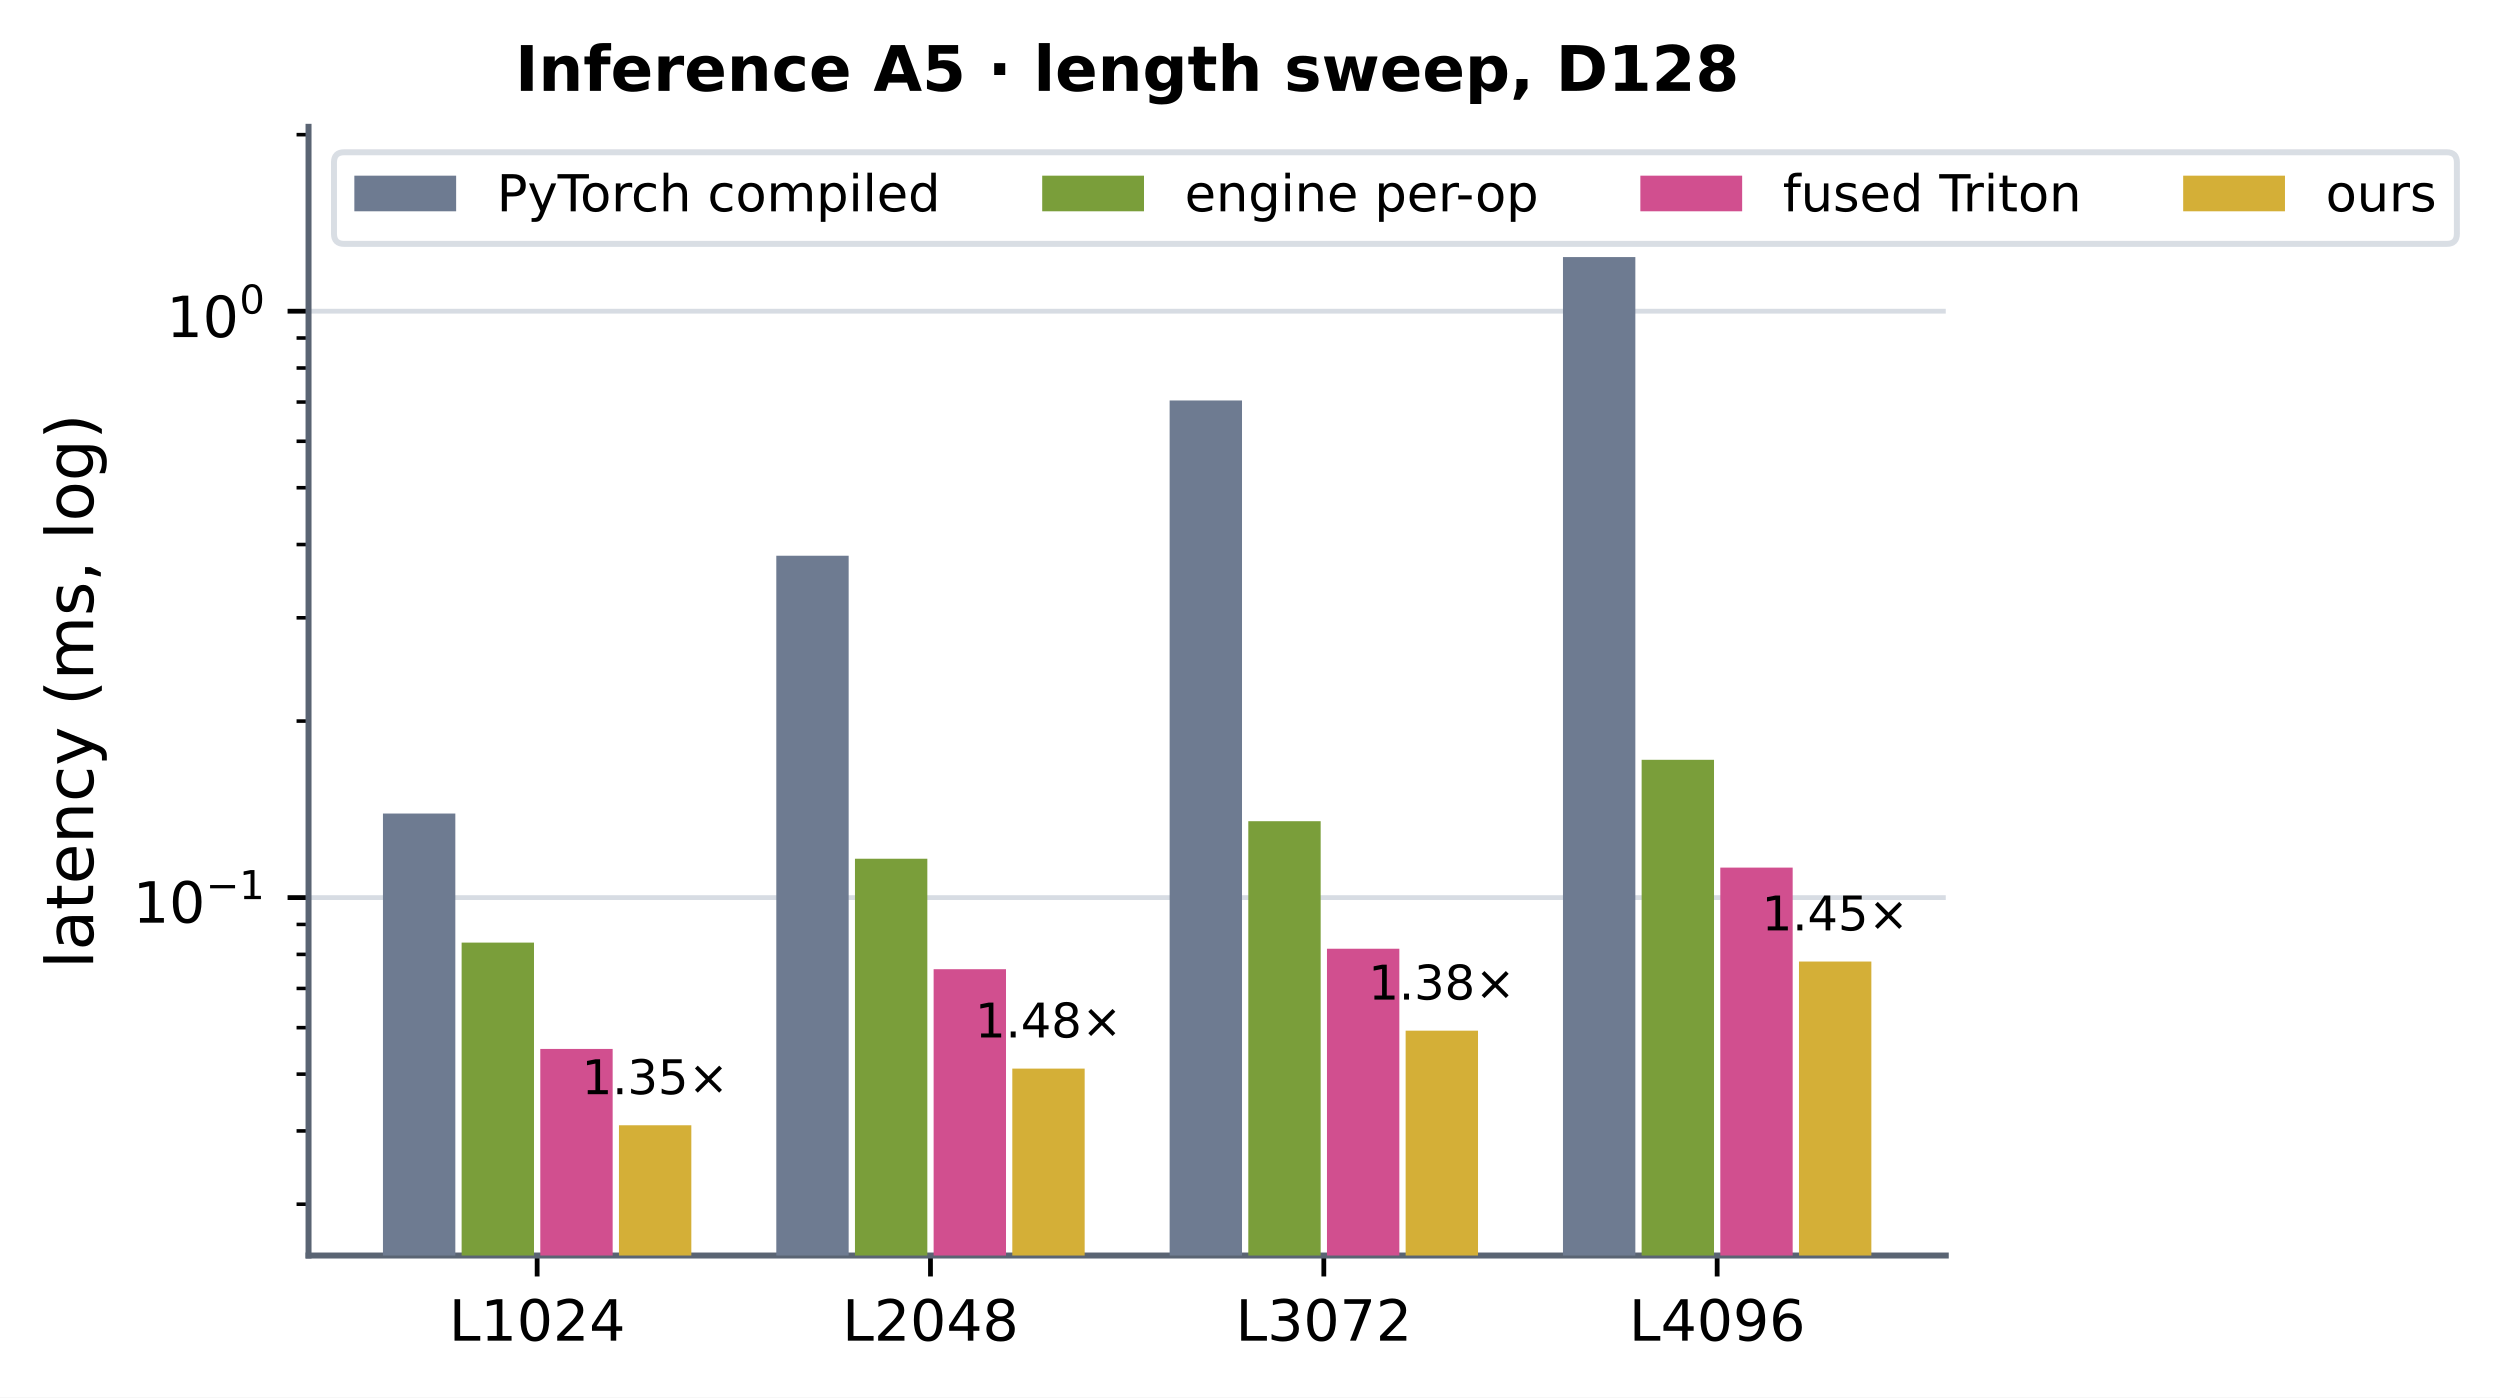
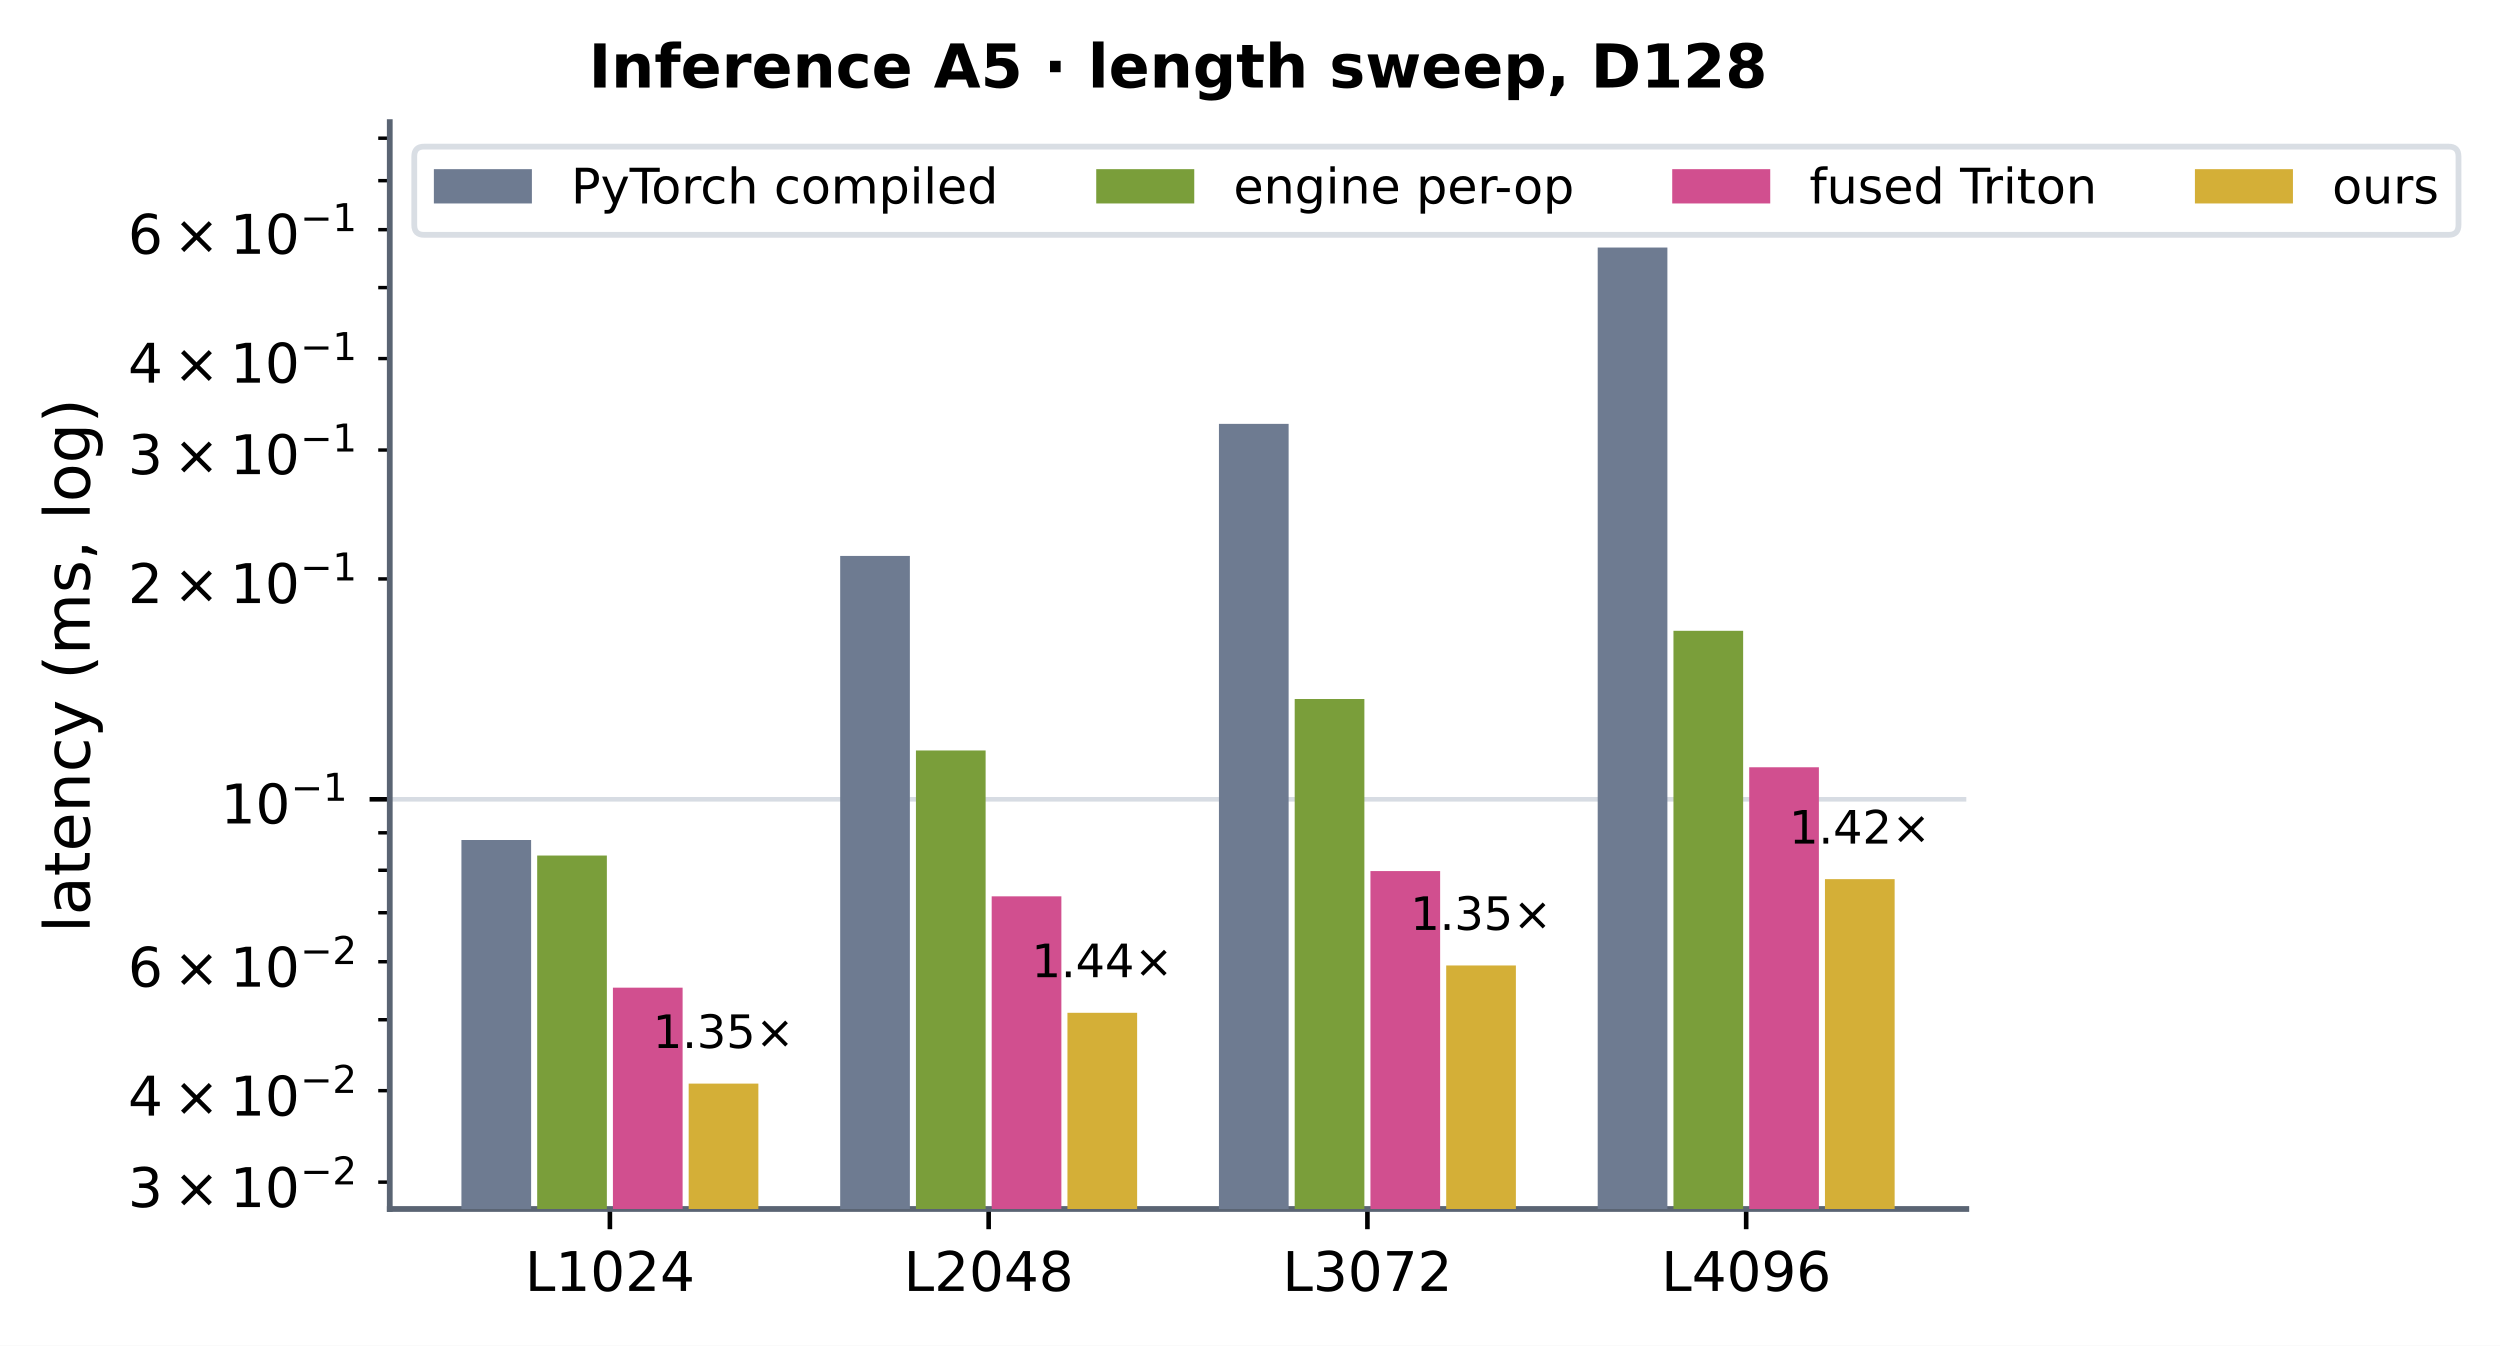
- <svg xmlns="http://www.w3.org/2000/svg" xmlns:xlink="http://www.w3.org/1999/xlink" width="417.504pt" height="233.374pt" viewBox="0 0 417.504 233.374" version="1.1">
+ <svg xmlns="http://www.w3.org/2000/svg" xmlns:xlink="http://www.w3.org/1999/xlink" width="433.574pt" height="233.374pt" viewBox="0 0 433.574 233.374" version="1.1">
  <defs>
    <style type="text/css">*{stroke-linejoin: round; stroke-linecap: butt}</style>
  </defs>
  <g id="figure_1">
    <g id="patch_1">
-       <path d="M -0 233.374  L 417.504 233.374  L 417.504 0  L -0 0  z " style="fill: #ffffff" />
+       <path d="M 0 233.374  L 433.574 233.374  L 433.574 0  L 0 0  z " style="fill: #ffffff" />
    </g>
    <g id="axes_1">
      <g id="patch_2">
-         <path d="M 51.526 209.674  L 324.946 209.674  L 324.946 21.178  L 51.526 21.178  z " style="fill: #ffffff" />
+         <path d="M 67.596 209.674  L 341.016 209.674  L 341.016 21.178  L 67.596 21.178  z " style="fill: #ffffff" />
      </g>
      <g id="matplotlib.axis_1">
        <g id="xtick_1">
          <g id="line2d_1">
            <defs>
-               <path id="m9db52e8842" d="M 0 0  L 0 3.5  " style="stroke: #000000; stroke-width: 0.8" />
+               <path id="m8ce3b76867" d="M 0 0  L 0 3.5  " style="stroke: #000000; stroke-width: 0.8" />
            </defs>
            <g>
-               <use xlink:href="#m9db52e8842" x="89.704" y="209.674" style="stroke: #000000; stroke-width: 0.8" />
+               <use xlink:href="#m8ce3b76867" x="105.774" y="209.674" style="stroke: #000000; stroke-width: 0.8" />
            </g>
          </g>
          <g id="text_1">
-             <text style="font-size: 9.5px; font-family: 'DejaVu Sans', 'Arial', 'Helvetica', sans-serif; text-anchor: middle" x="89.704" y="223.892" transform="rotate(-0 89.70376 223.8921)">L1024</text>
+             <text style="font-size: 9.5px; font-family: 'DejaVu Sans', 'Arial', 'Helvetica', sans-serif; text-anchor: middle" x="105.774" y="223.892" transform="rotate(-0 105.7738 223.8921)">L1024</text>
          </g>
        </g>
        <g id="xtick_2">
          <g id="line2d_2">
            <g>
-               <use xlink:href="#m9db52e8842" x="155.392" y="209.674" style="stroke: #000000; stroke-width: 0.8" />
+               <use xlink:href="#m8ce3b76867" x="171.462" y="209.674" style="stroke: #000000; stroke-width: 0.8" />
            </g>
          </g>
          <g id="text_2">
-             <text style="font-size: 9.5px; font-family: 'DejaVu Sans', 'Arial', 'Helvetica', sans-serif; text-anchor: middle" x="155.392" y="223.892" transform="rotate(-0 155.3918 223.8921)">L2048</text>
+             <text style="font-size: 9.5px; font-family: 'DejaVu Sans', 'Arial', 'Helvetica', sans-serif; text-anchor: middle" x="171.462" y="223.892" transform="rotate(-0 171.4618 223.8921)">L2048</text>
          </g>
        </g>
        <g id="xtick_3">
          <g id="line2d_3">
            <g>
-               <use xlink:href="#m9db52e8842" x="221.08" y="209.674" style="stroke: #000000; stroke-width: 0.8" />
+               <use xlink:href="#m8ce3b76867" x="237.15" y="209.674" style="stroke: #000000; stroke-width: 0.8" />
            </g>
          </g>
          <g id="text_3">
-             <text style="font-size: 9.5px; font-family: 'DejaVu Sans', 'Arial', 'Helvetica', sans-serif; text-anchor: middle" x="221.08" y="223.892" transform="rotate(-0 221.0799 223.8921)">L3072</text>
+             <text style="font-size: 9.5px; font-family: 'DejaVu Sans', 'Arial', 'Helvetica', sans-serif; text-anchor: middle" x="237.15" y="223.892" transform="rotate(-0 237.1499 223.8921)">L3072</text>
          </g>
        </g>
        <g id="xtick_4">
          <g id="line2d_4">
            <g>
-               <use xlink:href="#m9db52e8842" x="286.768" y="209.674" style="stroke: #000000; stroke-width: 0.8" />
+               <use xlink:href="#m8ce3b76867" x="302.838" y="209.674" style="stroke: #000000; stroke-width: 0.8" />
            </g>
          </g>
          <g id="text_4">
-             <text style="font-size: 9.5px; font-family: 'DejaVu Sans', 'Arial', 'Helvetica', sans-serif; text-anchor: middle" x="286.768" y="223.892" transform="rotate(-0 286.768 223.8921)">L4096</text>
+             <text style="font-size: 9.5px; font-family: 'DejaVu Sans', 'Arial', 'Helvetica', sans-serif; text-anchor: middle" x="302.838" y="223.892" transform="rotate(-0 302.838 223.8921)">L4096</text>
          </g>
        </g>
      </g>
      <g id="matplotlib.axis_2">
        <g id="ytick_1">
          <g id="line2d_5">
-             <path d="M 51.526 149.901  L 324.946 149.901  " clip-path="url(#pe1383c165e)" style="fill: none; stroke: #d7dce3; stroke-width: 0.8; stroke-linecap: square" />
+             <path d="M 67.596 138.627  L 341.016 138.627  " clip-path="url(#p21fe4347f9)" style="fill: none; stroke: #d7dce3; stroke-width: 0.8; stroke-linecap: square" />
          </g>
          <g id="line2d_6">
            <defs>
-               <path id="mb3be653433" d="M 0 0  L -3.5 0  " style="stroke: #000000; stroke-width: 0.8" />
+               <path id="md8e9882c4d" d="M 0 0  L -3.5 0  " style="stroke: #000000; stroke-width: 0.8" />
            </defs>
            <g>
-               <use xlink:href="#mb3be653433" x="51.526" y="149.901" style="stroke: #000000; stroke-width: 0.8" />
+               <use xlink:href="#md8e9882c4d" x="67.596" y="138.627" style="stroke: #000000; stroke-width: 0.8" />
            </g>
          </g>
          <g id="text_5">
-             <g transform="translate(22.20086 154.3182)">
+             <g transform="translate(38.27086 143.0443)">
              <text>
                <tspan x="0" y="-0.231" style="font-size: 9.5px; font-family: 'DejaVu Sans'">1</tspan>
                <tspan x="6.044" y="-0.231" style="font-size: 9.5px; font-family: 'DejaVu Sans'">0</tspan>
                <tspan x="12.179" y="-4.155" style="font-size: 6.65px; font-family: 'DejaVu Sans'">−</tspan>
                <tspan x="17.751" y="-4.155" style="font-size: 6.65px; font-family: 'DejaVu Sans'">1</tspan>
              </text>
            </g>
          </g>
        </g>
        <g id="ytick_2">
          <g id="line2d_7">
-             <path d="M 51.526 51.97  L 324.946 51.97  " clip-path="url(#pe1383c165e)" style="fill: none; stroke: #d7dce3; stroke-width: 0.8; stroke-linecap: square" />
-           </g>
+             <defs>
+               <path id="maa57a92a1e" d="M 0 0  L -2 0  " style="stroke: #000000; stroke-width: 0.6" />
+             </defs>
+             <g>
+               <use xlink:href="#maa57a92a1e" x="67.596" y="205.015" style="stroke: #000000; stroke-width: 0.6" />
+             </g>
+           </g>
+           <g id="text_6">
+             <g transform="translate(22.20086 209.4797)">
+               <text>
+                 <tspan x="0" y="-0.144" style="font-size: 9.5px; font-family: 'DejaVu Sans'">3</tspan>
+                 <tspan x="7.895" y="-0.144" style="font-size: 9.5px; font-family: 'DejaVu Sans'">×</tspan>
+                 <tspan x="17.706" y="-0.144" style="font-size: 9.5px; font-family: 'DejaVu Sans'">1</tspan>
+                 <tspan x="23.75" y="-0.144" style="font-size: 9.5px; font-family: 'DejaVu Sans'">0</tspan>
+                 <tspan x="29.885" y="-4.067" style="font-size: 6.65px; font-family: 'DejaVu Sans'">−</tspan>
+                 <tspan x="35.457" y="-4.067" style="font-size: 6.65px; font-family: 'DejaVu Sans'">2</tspan>
+               </text>
+             </g>
+           </g>
+         </g>
+         <g id="ytick_3">
          <g id="line2d_8">
            <g>
-               <use xlink:href="#mb3be653433" x="51.526" y="51.97" style="stroke: #000000; stroke-width: 0.8" />
-             </g>
-           </g>
-           <g id="text_6">
-             <g transform="translate(27.80586 56.43527)">
-               <text>
-                 <tspan x="0" y="-0.144" style="font-size: 9.5px; font-family: 'DejaVu Sans'">1</tspan>
-                 <tspan x="6.044" y="-0.144" style="font-size: 9.5px; font-family: 'DejaVu Sans'">0</tspan>
-                 <tspan x="12.179" y="-4.067" style="font-size: 6.65px; font-family: 'DejaVu Sans'">0</tspan>
-               </text>
-             </g>
-           </g>
-         </g>
-         <g id="ytick_3">
+               <use xlink:href="#maa57a92a1e" x="67.596" y="189.152" style="stroke: #000000; stroke-width: 0.6" />
+             </g>
+           </g>
+           <g id="text_7">
+             <g transform="translate(22.20086 193.6167)">
+               <text>
+                 <tspan x="0" y="-0.144" style="font-size: 9.5px; font-family: 'DejaVu Sans'">4</tspan>
+                 <tspan x="7.895" y="-0.144" style="font-size: 9.5px; font-family: 'DejaVu Sans'">×</tspan>
+                 <tspan x="17.706" y="-0.144" style="font-size: 9.5px; font-family: 'DejaVu Sans'">1</tspan>
+                 <tspan x="23.75" y="-0.144" style="font-size: 9.5px; font-family: 'DejaVu Sans'">0</tspan>
+                 <tspan x="29.885" y="-4.067" style="font-size: 6.65px; font-family: 'DejaVu Sans'">−</tspan>
+                 <tspan x="35.457" y="-4.067" style="font-size: 6.65px; font-family: 'DejaVu Sans'">2</tspan>
+               </text>
+             </g>
+           </g>
+         </g>
+         <g id="ytick_4">
          <g id="line2d_9">
-             <defs>
-               <path id="ma8efceb4be" d="M 0 0  L -2 0  " style="stroke: #000000; stroke-width: 0.6" />
-             </defs>
-             <g>
-               <use xlink:href="#ma8efceb4be" x="51.526" y="201.106" style="stroke: #000000; stroke-width: 0.6" />
-             </g>
-           </g>
-         </g>
-         <g id="ytick_4">
+             <g>
+               <use xlink:href="#maa57a92a1e" x="67.596" y="176.847" style="stroke: #000000; stroke-width: 0.6" />
+             </g>
+           </g>
+         </g>
+         <g id="ytick_5">
          <g id="line2d_10">
            <g>
-               <use xlink:href="#ma8efceb4be" x="51.526" y="188.871" style="stroke: #000000; stroke-width: 0.6" />
-             </g>
-           </g>
-         </g>
-         <g id="ytick_5">
+               <use xlink:href="#maa57a92a1e" x="67.596" y="166.794" style="stroke: #000000; stroke-width: 0.6" />
+             </g>
+           </g>
+           <g id="text_8">
+             <g transform="translate(22.20086 171.2591)">
+               <text>
+                 <tspan x="0" y="-0.144" style="font-size: 9.5px; font-family: 'DejaVu Sans'">6</tspan>
+                 <tspan x="7.895" y="-0.144" style="font-size: 9.5px; font-family: 'DejaVu Sans'">×</tspan>
+                 <tspan x="17.706" y="-0.144" style="font-size: 9.5px; font-family: 'DejaVu Sans'">1</tspan>
+                 <tspan x="23.75" y="-0.144" style="font-size: 9.5px; font-family: 'DejaVu Sans'">0</tspan>
+                 <tspan x="29.885" y="-4.067" style="font-size: 6.65px; font-family: 'DejaVu Sans'">−</tspan>
+                 <tspan x="35.457" y="-4.067" style="font-size: 6.65px; font-family: 'DejaVu Sans'">2</tspan>
+               </text>
+             </g>
+           </g>
+         </g>
+         <g id="ytick_6">
          <g id="line2d_11">
            <g>
-               <use xlink:href="#ma8efceb4be" x="51.526" y="179.381" style="stroke: #000000; stroke-width: 0.6" />
-             </g>
-           </g>
-         </g>
-         <g id="ytick_6">
+               <use xlink:href="#maa57a92a1e" x="67.596" y="158.294" style="stroke: #000000; stroke-width: 0.6" />
+             </g>
+           </g>
+         </g>
+         <g id="ytick_7">
          <g id="line2d_12">
            <g>
-               <use xlink:href="#ma8efceb4be" x="51.526" y="171.626" style="stroke: #000000; stroke-width: 0.6" />
-             </g>
-           </g>
-         </g>
-         <g id="ytick_7">
+               <use xlink:href="#maa57a92a1e" x="67.596" y="150.931" style="stroke: #000000; stroke-width: 0.6" />
+             </g>
+           </g>
+         </g>
+         <g id="ytick_8">
          <g id="line2d_13">
            <g>
-               <use xlink:href="#ma8efceb4be" x="51.526" y="165.07" style="stroke: #000000; stroke-width: 0.6" />
-             </g>
-           </g>
-         </g>
-         <g id="ytick_8">
+               <use xlink:href="#maa57a92a1e" x="67.596" y="144.436" style="stroke: #000000; stroke-width: 0.6" />
+             </g>
+           </g>
+         </g>
+         <g id="ytick_9">
          <g id="line2d_14">
            <g>
-               <use xlink:href="#ma8efceb4be" x="51.526" y="159.391" style="stroke: #000000; stroke-width: 0.6" />
-             </g>
-           </g>
-         </g>
-         <g id="ytick_9">
+               <use xlink:href="#maa57a92a1e" x="67.596" y="100.406" style="stroke: #000000; stroke-width: 0.6" />
+             </g>
+           </g>
+           <g id="text_9">
+             <g transform="translate(22.20086 104.8237)">
+               <text>
+                 <tspan x="0" y="-0.231" style="font-size: 9.5px; font-family: 'DejaVu Sans'">2</tspan>
+                 <tspan x="7.895" y="-0.231" style="font-size: 9.5px; font-family: 'DejaVu Sans'">×</tspan>
+                 <tspan x="17.706" y="-0.231" style="font-size: 9.5px; font-family: 'DejaVu Sans'">1</tspan>
+                 <tspan x="23.75" y="-0.231" style="font-size: 9.5px; font-family: 'DejaVu Sans'">0</tspan>
+                 <tspan x="29.885" y="-4.155" style="font-size: 6.65px; font-family: 'DejaVu Sans'">−</tspan>
+                 <tspan x="35.457" y="-4.155" style="font-size: 6.65px; font-family: 'DejaVu Sans'">1</tspan>
+               </text>
+             </g>
+           </g>
+         </g>
+         <g id="ytick_10">
          <g id="line2d_15">
            <g>
-               <use xlink:href="#ma8efceb4be" x="51.526" y="154.382" style="stroke: #000000; stroke-width: 0.6" />
-             </g>
-           </g>
-         </g>
-         <g id="ytick_10">
+               <use xlink:href="#maa57a92a1e" x="67.596" y="78.049" style="stroke: #000000; stroke-width: 0.6" />
+             </g>
+           </g>
+           <g id="text_10">
+             <g transform="translate(22.20086 82.46612)">
+               <text>
+                 <tspan x="0" y="-0.231" style="font-size: 9.5px; font-family: 'DejaVu Sans'">3</tspan>
+                 <tspan x="7.895" y="-0.231" style="font-size: 9.5px; font-family: 'DejaVu Sans'">×</tspan>
+                 <tspan x="17.706" y="-0.231" style="font-size: 9.5px; font-family: 'DejaVu Sans'">1</tspan>
+                 <tspan x="23.75" y="-0.231" style="font-size: 9.5px; font-family: 'DejaVu Sans'">0</tspan>
+                 <tspan x="29.885" y="-4.155" style="font-size: 6.65px; font-family: 'DejaVu Sans'">−</tspan>
+                 <tspan x="35.457" y="-4.155" style="font-size: 6.65px; font-family: 'DejaVu Sans'">1</tspan>
+               </text>
+             </g>
+           </g>
+         </g>
+         <g id="ytick_11">
          <g id="line2d_16">
            <g>
-               <use xlink:href="#ma8efceb4be" x="51.526" y="120.421" style="stroke: #000000; stroke-width: 0.6" />
-             </g>
-           </g>
-         </g>
-         <g id="ytick_11">
+               <use xlink:href="#maa57a92a1e" x="67.596" y="62.186" style="stroke: #000000; stroke-width: 0.6" />
+             </g>
+           </g>
+           <g id="text_11">
+             <g transform="translate(22.20086 66.60314)">
+               <text>
+                 <tspan x="0" y="-0.231" style="font-size: 9.5px; font-family: 'DejaVu Sans'">4</tspan>
+                 <tspan x="7.895" y="-0.231" style="font-size: 9.5px; font-family: 'DejaVu Sans'">×</tspan>
+                 <tspan x="17.706" y="-0.231" style="font-size: 9.5px; font-family: 'DejaVu Sans'">1</tspan>
+                 <tspan x="23.75" y="-0.231" style="font-size: 9.5px; font-family: 'DejaVu Sans'">0</tspan>
+                 <tspan x="29.885" y="-4.155" style="font-size: 6.65px; font-family: 'DejaVu Sans'">−</tspan>
+                 <tspan x="35.457" y="-4.155" style="font-size: 6.65px; font-family: 'DejaVu Sans'">1</tspan>
+               </text>
+             </g>
+           </g>
+         </g>
+         <g id="ytick_12">
          <g id="line2d_17">
            <g>
-               <use xlink:href="#ma8efceb4be" x="51.526" y="103.176" style="stroke: #000000; stroke-width: 0.6" />
-             </g>
-           </g>
-         </g>
-         <g id="ytick_12">
+               <use xlink:href="#maa57a92a1e" x="67.596" y="49.881" style="stroke: #000000; stroke-width: 0.6" />
+             </g>
+           </g>
+         </g>
+         <g id="ytick_13">
          <g id="line2d_18">
            <g>
-               <use xlink:href="#ma8efceb4be" x="51.526" y="90.941" style="stroke: #000000; stroke-width: 0.6" />
-             </g>
-           </g>
-         </g>
-         <g id="ytick_13">
+               <use xlink:href="#maa57a92a1e" x="67.596" y="39.828" style="stroke: #000000; stroke-width: 0.6" />
+             </g>
+           </g>
+           <g id="text_12">
+             <g transform="translate(22.20086 44.24552)">
+               <text>
+                 <tspan x="0" y="-0.231" style="font-size: 9.5px; font-family: 'DejaVu Sans'">6</tspan>
+                 <tspan x="7.895" y="-0.231" style="font-size: 9.5px; font-family: 'DejaVu Sans'">×</tspan>
+                 <tspan x="17.706" y="-0.231" style="font-size: 9.5px; font-family: 'DejaVu Sans'">1</tspan>
+                 <tspan x="23.75" y="-0.231" style="font-size: 9.5px; font-family: 'DejaVu Sans'">0</tspan>
+                 <tspan x="29.885" y="-4.155" style="font-size: 6.65px; font-family: 'DejaVu Sans'">−</tspan>
+                 <tspan x="35.457" y="-4.155" style="font-size: 6.65px; font-family: 'DejaVu Sans'">1</tspan>
+               </text>
+             </g>
+           </g>
+         </g>
+         <g id="ytick_14">
          <g id="line2d_19">
            <g>
-               <use xlink:href="#ma8efceb4be" x="51.526" y="81.45" style="stroke: #000000; stroke-width: 0.6" />
-             </g>
-           </g>
-         </g>
-         <g id="ytick_14">
+               <use xlink:href="#maa57a92a1e" x="67.596" y="31.328" style="stroke: #000000; stroke-width: 0.6" />
+             </g>
+           </g>
+         </g>
+         <g id="ytick_15">
          <g id="line2d_20">
            <g>
-               <use xlink:href="#ma8efceb4be" x="51.526" y="73.696" style="stroke: #000000; stroke-width: 0.6" />
-             </g>
-           </g>
-         </g>
-         <g id="ytick_15">
-           <g id="line2d_21">
-             <g>
-               <use xlink:href="#ma8efceb4be" x="51.526" y="67.14" style="stroke: #000000; stroke-width: 0.6" />
-             </g>
-           </g>
-         </g>
-         <g id="ytick_16">
-           <g id="line2d_22">
-             <g>
-               <use xlink:href="#ma8efceb4be" x="51.526" y="61.461" style="stroke: #000000; stroke-width: 0.6" />
-             </g>
-           </g>
-         </g>
-         <g id="ytick_17">
-           <g id="line2d_23">
-             <g>
-               <use xlink:href="#ma8efceb4be" x="51.526" y="56.451" style="stroke: #000000; stroke-width: 0.6" />
-             </g>
-           </g>
-         </g>
-         <g id="ytick_18">
-           <g id="line2d_24">
-             <g>
-               <use xlink:href="#ma8efceb4be" x="51.526" y="22.49" style="stroke: #000000; stroke-width: 0.6" />
-             </g>
-           </g>
-         </g>
-         <g id="text_7">
+               <use xlink:href="#maa57a92a1e" x="67.596" y="23.965" style="stroke: #000000; stroke-width: 0.6" />
+             </g>
+           </g>
+         </g>
+         <g id="text_13">
          <text style="font-size: 11px; font-family: 'DejaVu Sans', 'Arial', 'Helvetica', sans-serif; text-anchor: middle" x="15.558" y="115.426" transform="rotate(-90 15.55828 115.4264)">latency (ms, log)</text>
        </g>
      </g>
      <g id="patch_3">
-         <path d="M 51.526 209.674  L 51.526 21.178  " style="fill: none; stroke: #5a6473; stroke-linejoin: miter; stroke-linecap: square" />
+         <path d="M 67.596 209.674  L 67.596 21.178  " style="fill: none; stroke: #5a6473; stroke-linejoin: miter; stroke-linecap: square" />
      </g>
      <g id="patch_4">
-         <path d="M 51.526 209.674  L 324.946 209.674  " style="fill: none; stroke: #5a6473; stroke-linejoin: miter; stroke-linecap: square" />
+         <path d="M 67.596 209.674  L 341.016 209.674  " style="fill: none; stroke: #5a6473; stroke-linejoin: miter; stroke-linecap: square" />
      </g>
      <g id="patch_5">
-         <path d="M 63.954 97982.416  L 76.041 97982.416  L 76.041 135.865  L 63.954 135.865  z " clip-path="url(#pe1383c165e)" style="fill: #6e7b91" />
+         <path d="M 80.024 126977.758  L 92.111 126977.758  L 92.111 145.676  L 80.024 145.676  z " clip-path="url(#p21fe4347f9)" style="fill: #6e7b91" />
      </g>
      <g id="patch_6">
-         <path d="M 129.642 97982.416  L 141.729 97982.416  L 141.729 92.81  L 129.642 92.81  z " clip-path="url(#pe1383c165e)" style="fill: #6e7b91" />
+         <path d="M 145.712 126977.758  L 157.799 126977.758  L 157.799 96.418  L 145.712 96.418  z " clip-path="url(#p21fe4347f9)" style="fill: #6e7b91" />
      </g>
      <g id="patch_7">
-         <path d="M 195.33 97982.416  L 207.417 97982.416  L 207.417 66.873  L 195.33 66.873  z " clip-path="url(#pe1383c165e)" style="fill: #6e7b91" />
+         <path d="M 211.4 126977.758  L 223.487 126977.758  L 223.487 73.516  L 211.4 73.516  z " clip-path="url(#p21fe4347f9)" style="fill: #6e7b91" />
      </g>
      <g id="patch_8">
-         <path d="M 261.018 97982.416  L 273.105 97982.416  L 273.105 42.928  L 261.018 42.928  z " clip-path="url(#pe1383c165e)" style="fill: #6e7b91" />
+         <path d="M 277.088 126977.758  L 289.175 126977.758  L 289.175 42.928  L 277.088 42.928  z " clip-path="url(#p21fe4347f9)" style="fill: #6e7b91" />
      </g>
      <g id="patch_9">
-         <path d="M 77.092 97982.416  L 89.178 97982.416  L 89.178 157.417  L 77.092 157.417  z " clip-path="url(#pe1383c165e)" style="fill: #7a9e3a" />
+         <path d="M 93.162 126977.758  L 105.248 126977.758  L 105.248 148.372  L 93.162 148.372  z " clip-path="url(#p21fe4347f9)" style="fill: #7a9e3a" />
      </g>
      <g id="patch_10">
-         <path d="M 142.78 97982.416  L 154.866 97982.416  L 154.866 143.405  L 142.78 143.405  z " clip-path="url(#pe1383c165e)" style="fill: #7a9e3a" />
+         <path d="M 158.85 126977.758  L 170.936 126977.758  L 170.936 130.158  L 158.85 130.158  z " clip-path="url(#p21fe4347f9)" style="fill: #7a9e3a" />
      </g>
      <g id="patch_11">
-         <path d="M 208.468 97982.416  L 220.554 97982.416  L 220.554 137.137  L 208.468 137.137  z " clip-path="url(#pe1383c165e)" style="fill: #7a9e3a" />
+         <path d="M 224.538 126977.758  L 236.624 126977.758  L 236.624 121.228  L 224.538 121.228  z " clip-path="url(#p21fe4347f9)" style="fill: #7a9e3a" />
      </g>
      <g id="patch_12">
-         <path d="M 274.156 97982.416  L 286.242 97982.416  L 286.242 126.885  L 274.156 126.885  z " clip-path="url(#pe1383c165e)" style="fill: #7a9e3a" />
+         <path d="M 290.226 126977.758  L 302.312 126977.758  L 302.312 109.4  L 290.226 109.4  z " clip-path="url(#p21fe4347f9)" style="fill: #7a9e3a" />
      </g>
      <g id="patch_13">
-         <path d="M 90.229 97982.416  L 102.316 97982.416  L 102.316 175.173  L 90.229 175.173  z " clip-path="url(#pe1383c165e)" style="fill: #d14f8f" />
+         <path d="M 106.299 126977.758  L 118.386 126977.758  L 118.386 171.292  L 106.299 171.292  z " clip-path="url(#p21fe4347f9)" style="fill: #d14f8f" />
      </g>
      <g id="patch_14">
-         <path d="M 155.917 97982.416  L 168.004 97982.416  L 168.004 161.853  L 155.917 161.853  z " clip-path="url(#pe1383c165e)" style="fill: #d14f8f" />
+         <path d="M 171.987 126977.758  L 184.074 126977.758  L 184.074 155.454  L 171.987 155.454  z " clip-path="url(#p21fe4347f9)" style="fill: #d14f8f" />
      </g>
      <g id="patch_15">
-         <path d="M 221.605 97982.416  L 233.692 97982.416  L 233.692 158.445  L 221.605 158.445  z " clip-path="url(#pe1383c165e)" style="fill: #d14f8f" />
+         <path d="M 237.675 126977.758  L 249.762 126977.758  L 249.762 151.069  L 237.675 151.069  z " clip-path="url(#p21fe4347f9)" style="fill: #d14f8f" />
      </g>
      <g id="patch_16">
-         <path d="M 287.293 97982.416  L 299.38 97982.416  L 299.38 144.891  L 287.293 144.891  z " clip-path="url(#pe1383c165e)" style="fill: #d14f8f" />
+         <path d="M 303.363 126977.758  L 315.45 126977.758  L 315.45 133.071  L 303.363 133.071  z " clip-path="url(#p21fe4347f9)" style="fill: #d14f8f" />
      </g>
      <g id="patch_17">
-         <path d="M 103.367 97982.416  L 115.453 97982.416  L 115.453 187.925  L 103.367 187.925  z " clip-path="url(#pe1383c165e)" style="fill: #d4af37" />
+         <path d="M 119.437 126977.758  L 131.523 126977.758  L 131.523 187.925  L 119.437 187.925  z " clip-path="url(#p21fe4347f9)" style="fill: #d4af37" />
      </g>
      <g id="patch_18">
-         <path d="M 169.055 97982.416  L 181.142 97982.416  L 181.142 178.455  L 169.055 178.455  z " clip-path="url(#pe1383c165e)" style="fill: #d4af37" />
+         <path d="M 185.125 126977.758  L 197.212 126977.758  L 197.212 175.648  L 185.125 175.648  z " clip-path="url(#p21fe4347f9)" style="fill: #d4af37" />
      </g>
      <g id="patch_19">
-         <path d="M 234.743 97982.416  L 246.83 97982.416  L 246.83 172.126  L 234.743 172.126  z " clip-path="url(#pe1383c165e)" style="fill: #d4af37" />
+         <path d="M 250.813 126977.758  L 262.9 126977.758  L 262.9 167.441  L 250.813 167.441  z " clip-path="url(#p21fe4347f9)" style="fill: #d4af37" />
      </g>
      <g id="patch_20">
-         <path d="M 300.431 97982.416  L 312.518 97982.416  L 312.518 160.577  L 300.431 160.577  z " clip-path="url(#pe1383c165e)" style="fill: #d4af37" />
-       </g>
-       <g id="text_8">
-         <text style="font-weight: 700; font-size: 10.5px; font-family: 'DejaVu Sans', 'Arial', 'Helvetica', sans-serif; text-anchor: middle" x="188.236" y="15.178" transform="rotate(-0 188.2359 15.17836)">Inference A5 · length sweep, D128</text>
-       </g>
-       <g id="text_9">
-         <text style="font-size: 8px; font-family: 'DejaVu Sans', 'Arial', 'Helvetica', sans-serif; text-anchor: middle" x="109.41" y="182.73" transform="rotate(-0 109.4102 182.7297)">1.35×</text>
-       </g>
-       <g id="text_10">
-         <text style="font-size: 8px; font-family: 'DejaVu Sans', 'Arial', 'Helvetica', sans-serif; text-anchor: middle" x="175.098" y="173.26" transform="rotate(-0 175.0982 173.2601)">1.48×</text>
-       </g>
-       <g id="text_11">
-         <text style="font-size: 8px; font-family: 'DejaVu Sans', 'Arial', 'Helvetica', sans-serif; text-anchor: middle" x="240.786" y="166.93" transform="rotate(-0 240.7863 166.9305)">1.38×</text>
-       </g>
-       <g id="text_12">
-         <text style="font-size: 8px; font-family: 'DejaVu Sans', 'Arial', 'Helvetica', sans-serif; text-anchor: middle" x="306.474" y="155.382" transform="rotate(-0 306.4744 155.382)">1.45×</text>
+         <path d="M 316.501 126977.758  L 328.588 126977.758  L 328.588 152.469  L 316.501 152.469  z " clip-path="url(#p21fe4347f9)" style="fill: #d4af37" />
+       </g>
+       <g id="text_14">
+         <text style="font-weight: 700; font-size: 10.5px; font-family: 'DejaVu Sans', 'Arial', 'Helvetica', sans-serif; text-anchor: middle" x="204.306" y="15.178" transform="rotate(-0 204.3059 15.17836)">Inference A5 · length sweep, D128</text>
+       </g>
+       <g id="text_15">
+         <text style="font-size: 8px; font-family: 'DejaVu Sans', 'Arial', 'Helvetica', sans-serif; text-anchor: middle" x="125.48" y="181.759" transform="rotate(-0 125.4802 181.7593)">1.35×</text>
+       </g>
+       <g id="text_16">
+         <text style="font-size: 8px; font-family: 'DejaVu Sans', 'Arial', 'Helvetica', sans-serif; text-anchor: middle" x="191.168" y="169.482" transform="rotate(-0 191.1682 169.4819)">1.44×</text>
+       </g>
+       <g id="text_17">
+         <text style="font-size: 8px; font-family: 'DejaVu Sans', 'Arial', 'Helvetica', sans-serif; text-anchor: middle" x="256.856" y="161.276" transform="rotate(-0 256.8563 161.2756)">1.35×</text>
+       </g>
+       <g id="text_18">
+         <text style="font-size: 8px; font-family: 'DejaVu Sans', 'Arial', 'Helvetica', sans-serif; text-anchor: middle" x="322.544" y="146.303" transform="rotate(-0 322.5444 146.3032)">1.42×</text>
      </g>
      <g id="legend_1">
        <g id="patch_21">
-           <path d="M 57.476 40.729  L 408.604 40.729  Q 410.304 40.729 410.304 39.029  L 410.304 27.128  Q 410.304 25.428 408.604 25.428  L 57.476 25.428  Q 55.776 25.428 55.776 27.128  L 55.776 39.029  Q 55.776 40.729 57.476 40.729  z " style="fill: #ffffff; opacity: 0.95; stroke: #d7dce3; stroke-linejoin: miter" />
+           <path d="M 73.546 40.729  L 424.674 40.729  Q 426.374 40.729 426.374 39.029  L 426.374 27.128  Q 426.374 25.428 424.674 25.428  L 73.546 25.428  Q 71.846 25.428 71.846 27.128  L 71.846 39.029  Q 71.846 40.729 73.546 40.729  z " style="fill: #ffffff; opacity: 0.95; stroke: #d7dce3; stroke-linejoin: miter" />
        </g>
        <g id="patch_22">
-           <path d="M 59.176 35.287  L 76.176 35.287  L 76.176 29.337  L 59.176 29.337  z " style="fill: #6e7b91" />
-         </g>
-         <g id="text_13">
-           <text style="font-size: 8.5px; font-family: 'DejaVu Sans', 'Arial', 'Helvetica', sans-serif; text-anchor: start" x="82.976" y="35.287" transform="rotate(-0 82.97586 35.28703)">PyTorch compiled</text>
+           <path d="M 75.246 35.287  L 92.246 35.287  L 92.246 29.337  L 75.246 29.337  z " style="fill: #6e7b91" />
+         </g>
+         <g id="text_19">
+           <text style="font-size: 8.5px; font-family: 'DejaVu Sans', 'Arial', 'Helvetica', sans-serif; text-anchor: start" x="99.046" y="35.287" transform="rotate(-0 99.04586 35.28703)">PyTorch compiled</text>
        </g>
        <g id="patch_23">
-           <path d="M 174.049 35.287  L 191.049 35.287  L 191.049 29.337  L 174.049 29.337  z " style="fill: #7a9e3a" />
-         </g>
-         <g id="text_14">
-           <text style="font-size: 8.5px; font-family: 'DejaVu Sans', 'Arial', 'Helvetica', sans-serif; text-anchor: start" x="197.849" y="35.287" transform="rotate(-0 197.8494 35.28703)">engine per-op</text>
+           <path d="M 190.119 35.287  L 207.119 35.287  L 207.119 29.337  L 190.119 29.337  z " style="fill: #7a9e3a" />
+         </g>
+         <g id="text_20">
+           <text style="font-size: 8.5px; font-family: 'DejaVu Sans', 'Arial', 'Helvetica', sans-serif; text-anchor: start" x="213.919" y="35.287" transform="rotate(-0 213.9194 35.28703)">engine per-op</text>
        </g>
        <g id="patch_24">
-           <path d="M 273.942 35.287  L 290.942 35.287  L 290.942 29.337  L 273.942 29.337  z " style="fill: #d14f8f" />
-         </g>
-         <g id="text_15">
-           <text style="font-size: 8.5px; font-family: 'DejaVu Sans', 'Arial', 'Helvetica', sans-serif; text-anchor: start" x="297.742" y="35.287" transform="rotate(-0 297.7416 35.28703)">fused Triton</text>
+           <path d="M 290.012 35.287  L 307.012 35.287  L 307.012 29.337  L 290.012 29.337  z " style="fill: #d14f8f" />
+         </g>
+         <g id="text_21">
+           <text style="font-size: 8.5px; font-family: 'DejaVu Sans', 'Arial', 'Helvetica', sans-serif; text-anchor: start" x="313.812" y="35.287" transform="rotate(-0 313.8116 35.28703)">fused Triton</text>
        </g>
        <g id="patch_25">
-           <path d="M 364.594 35.287  L 381.594 35.287  L 381.594 29.337  L 364.594 29.337  z " style="fill: #d4af37" />
-         </g>
-         <g id="text_16">
-           <text style="font-size: 8.5px; font-family: 'DejaVu Sans', 'Arial', 'Helvetica', sans-serif; text-anchor: start" x="388.394" y="35.287" transform="rotate(-0 388.3941 35.28703)">ours</text>
+           <path d="M 380.664 35.287  L 397.664 35.287  L 397.664 29.337  L 380.664 29.337  z " style="fill: #d4af37" />
+         </g>
+         <g id="text_22">
+           <text style="font-size: 8.5px; font-family: 'DejaVu Sans', 'Arial', 'Helvetica', sans-serif; text-anchor: start" x="404.464" y="35.287" transform="rotate(-0 404.4641 35.28703)">ours</text>
        </g>
      </g>
    </g>
  </g>
  <defs>
-     <clipPath id="pe1383c165e">
-       <rect x="51.526" y="21.178" width="273.42" height="188.496" />
+     <clipPath id="p21fe4347f9">
+       <rect x="67.596" y="21.178" width="273.42" height="188.496" />
    </clipPath>
  </defs>
</svg>
